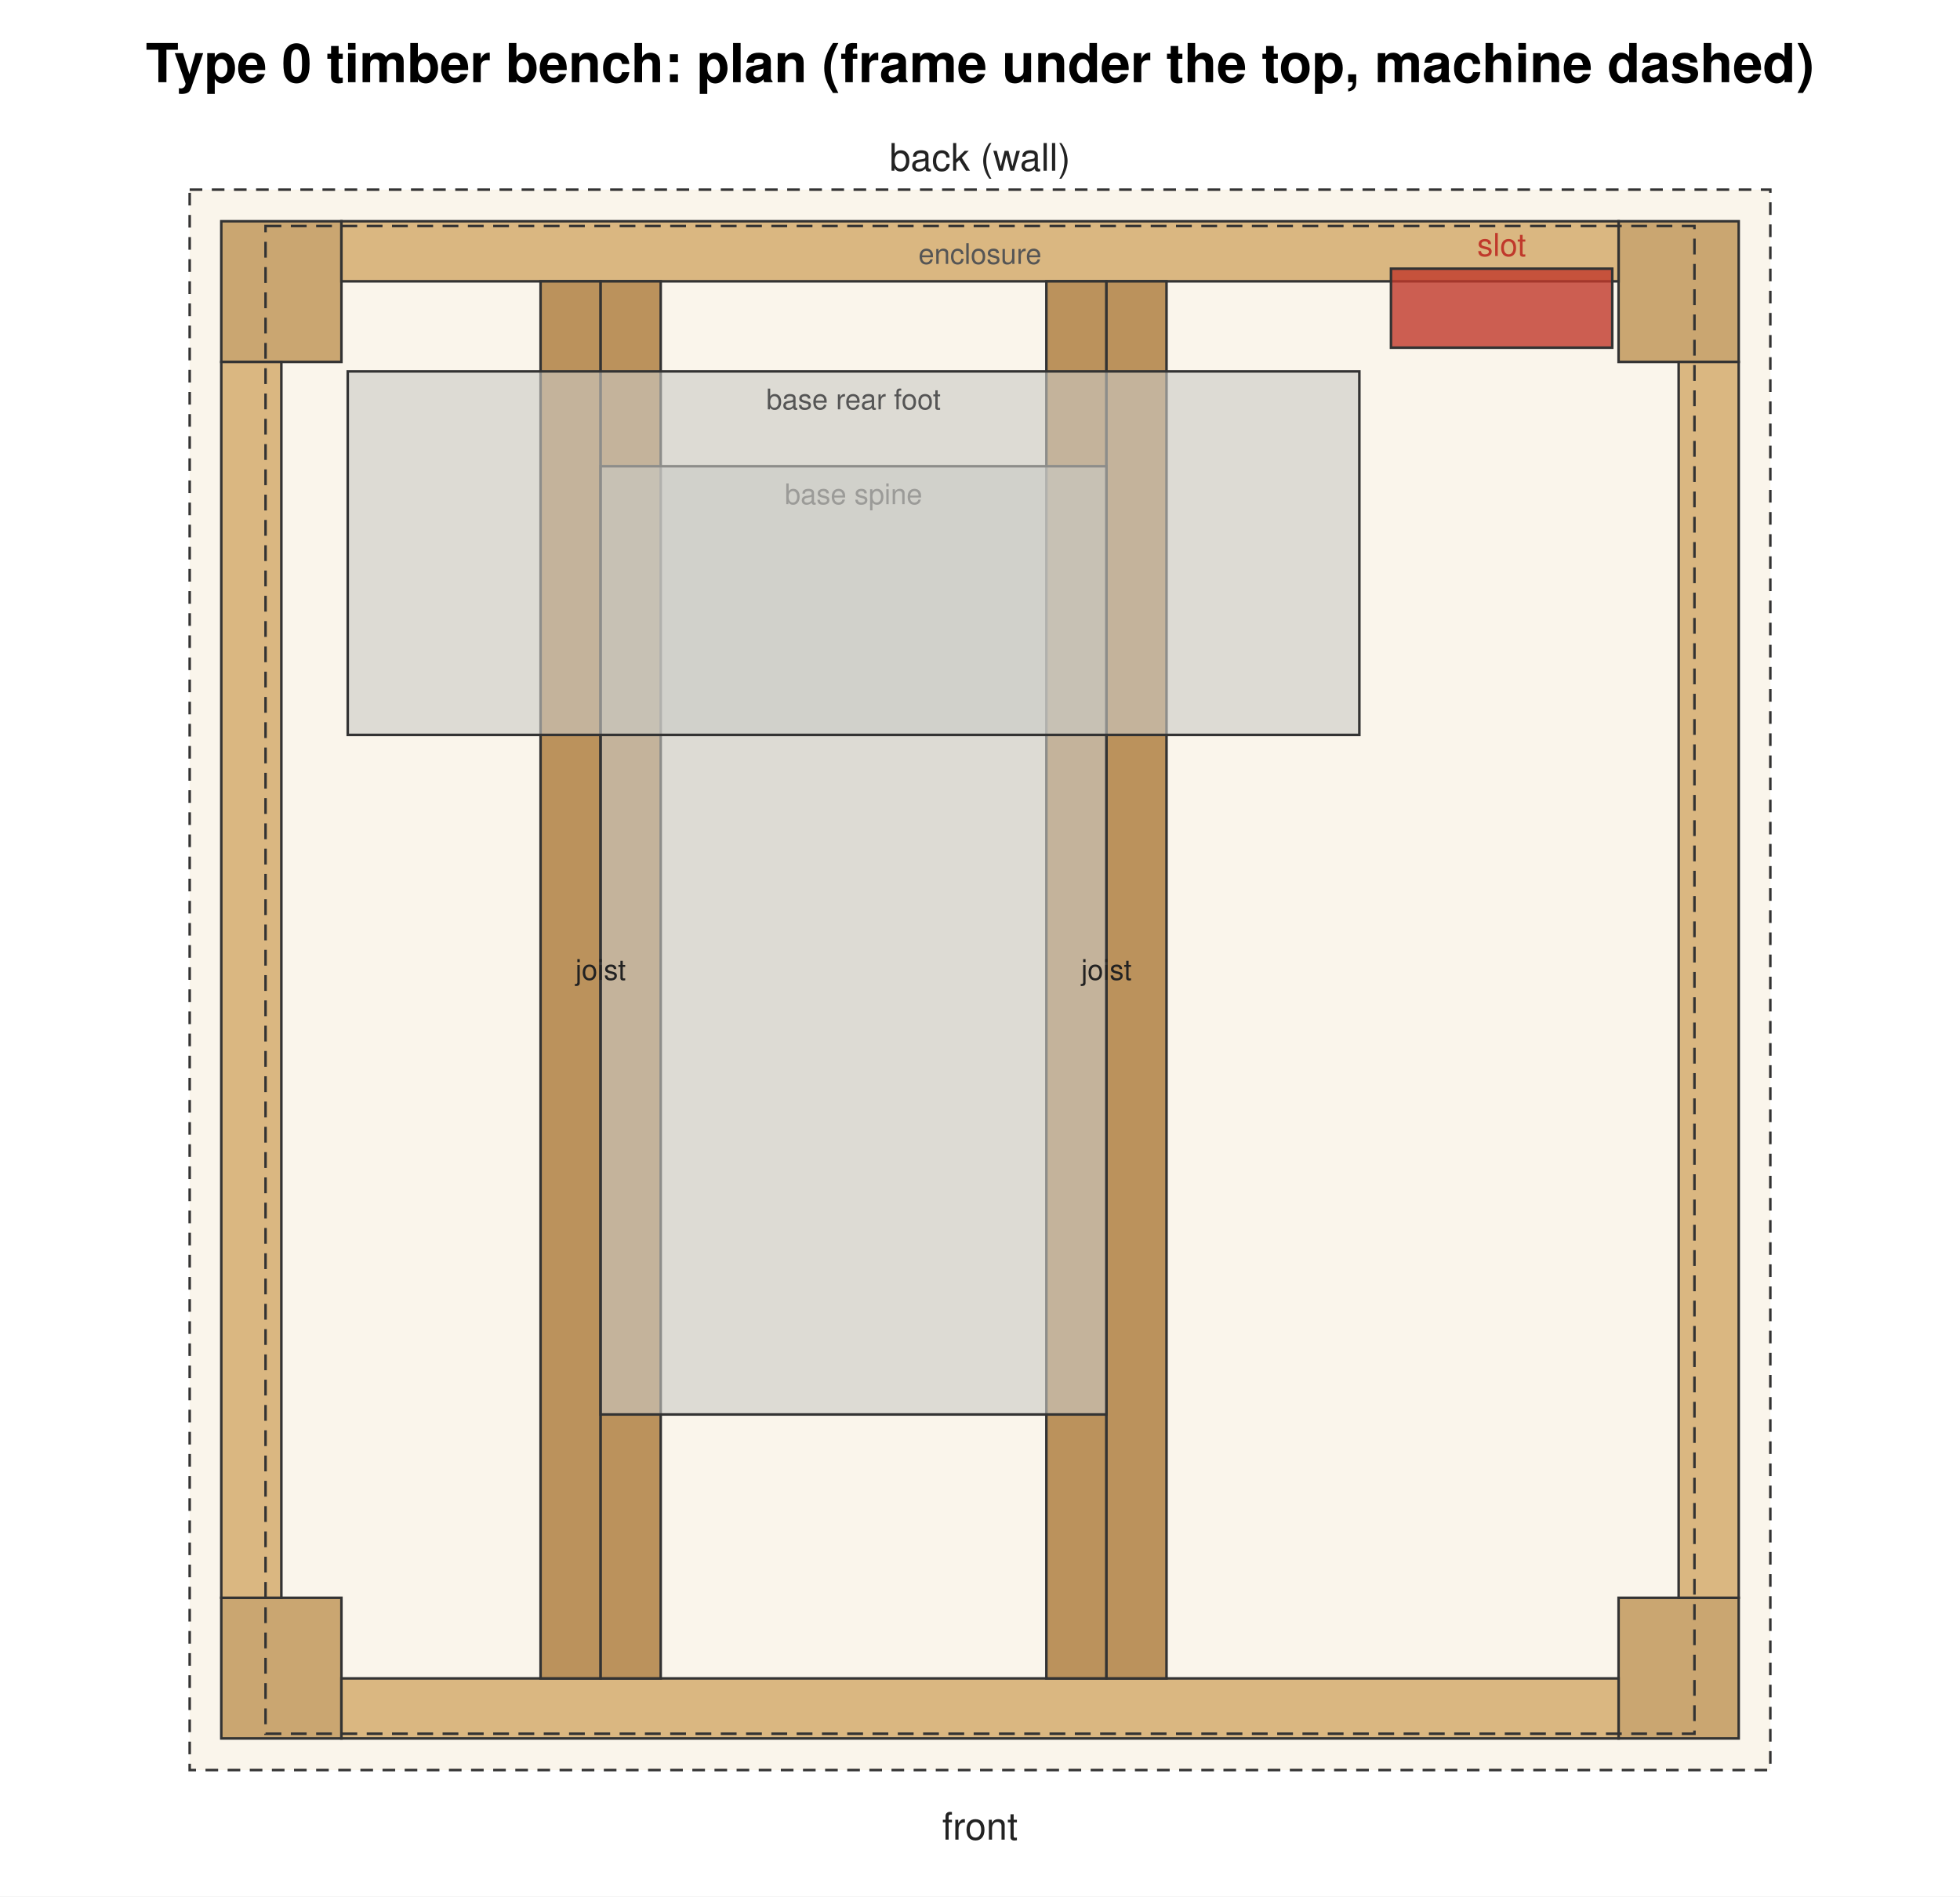
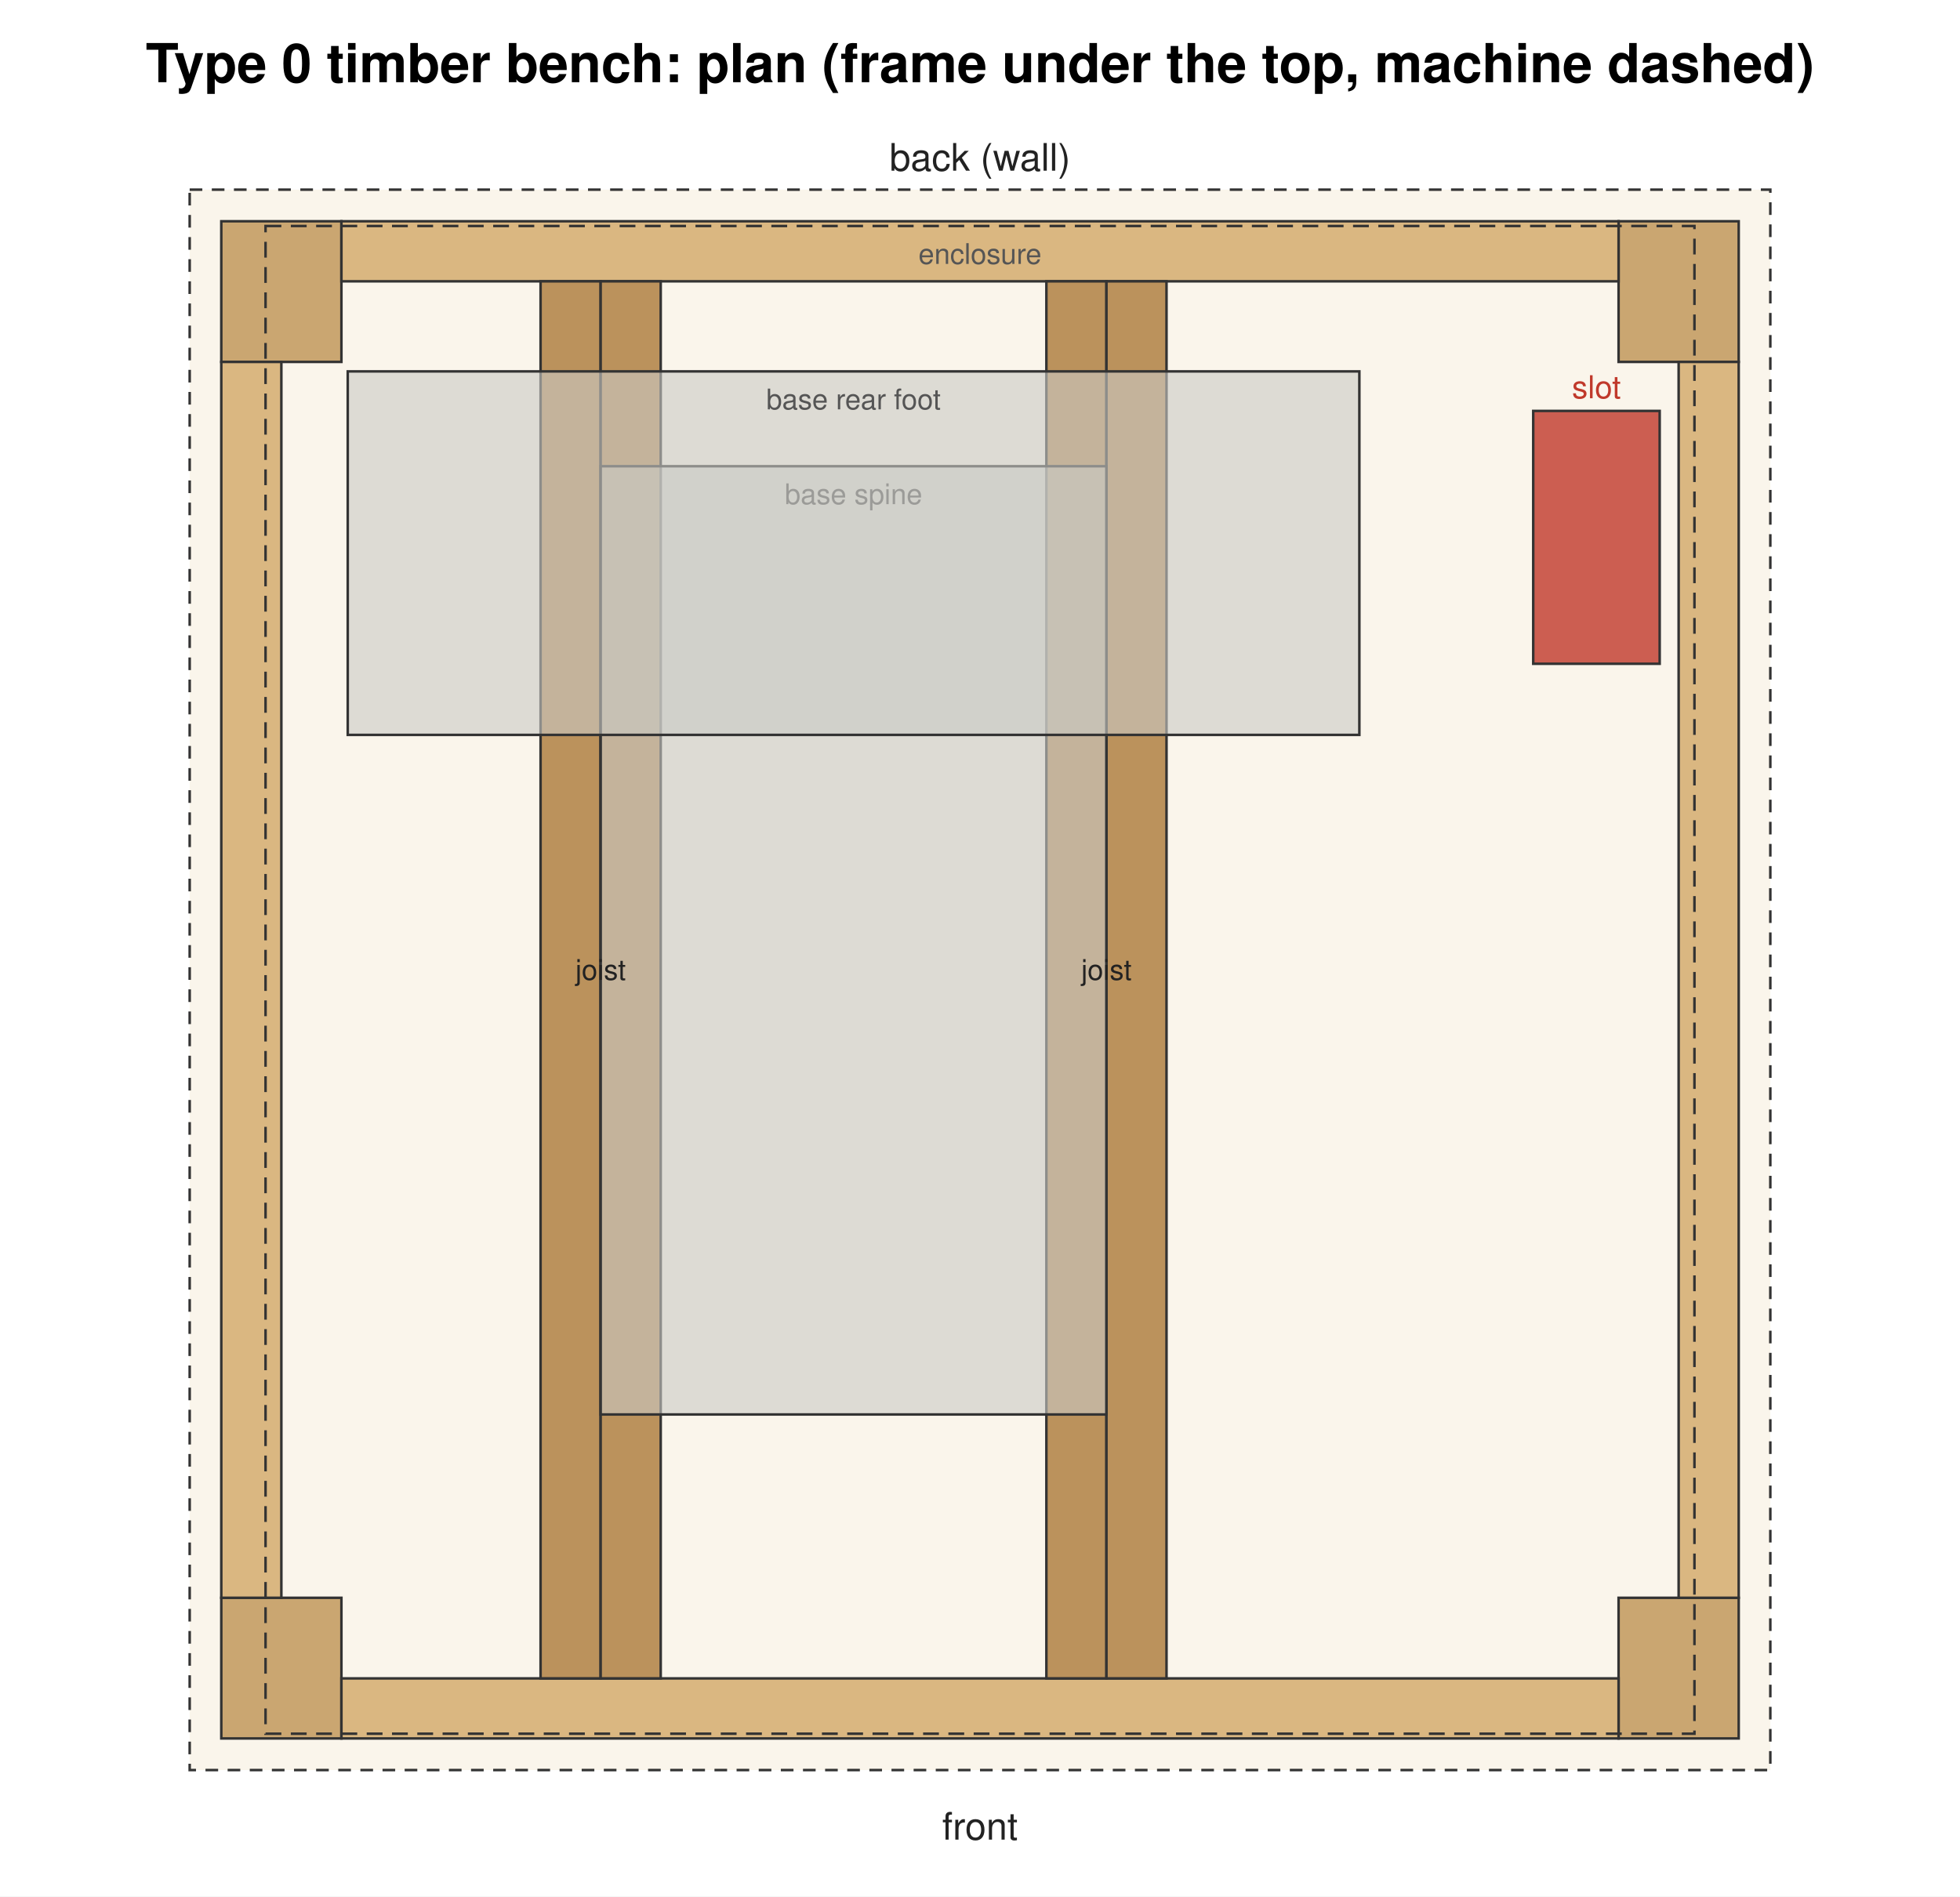
<svg xmlns="http://www.w3.org/2000/svg" viewBox="0 0 620 600" font-family="Helvetica, Arial, sans-serif">
  <rect width="620" height="600" fill="#fff" />
  <text x="310.0" y="26" text-anchor="middle" font-size="17" font-weight="bold">Type 0 timber bench: plan (frame under the top, machine dashed)</text>
  <rect x="60.0" y="60.0" width="500.0" height="500.0" fill="#f6ecd8" fill-opacity="0.5" stroke="#333" stroke-width="0.8" stroke-dasharray="4 3" />
  <rect x="70.0" y="505.5" width="38.0" height="44.5" fill="#c8a26b" fill-opacity="0.95" stroke="#333" stroke-width="0.8" />
  <rect x="70.0" y="70.0" width="38.0" height="44.5" fill="#c8a26b" fill-opacity="0.95" stroke="#333" stroke-width="0.8" />
  <rect x="70.0" y="114.5" width="19.0" height="391.0" fill="#d8b47c" fill-opacity="0.95" stroke="#333" stroke-width="0.8" />
  <rect x="512.0" y="505.5" width="38.0" height="44.5" fill="#c8a26b" fill-opacity="0.95" stroke="#333" stroke-width="0.8" />
  <rect x="512.0" y="70.0" width="38.0" height="44.5" fill="#c8a26b" fill-opacity="0.95" stroke="#333" stroke-width="0.8" />
  <rect x="531.0" y="114.5" width="19.0" height="391.0" fill="#d8b47c" fill-opacity="0.95" stroke="#333" stroke-width="0.8" />
  <rect x="108.0" y="531.0" width="404.0" height="19.0" fill="#d8b47c" fill-opacity="0.95" stroke="#333" stroke-width="0.8" />
  <rect x="108.0" y="70.0" width="404.0" height="19.0" fill="#d8b47c" fill-opacity="0.95" stroke="#333" stroke-width="0.8" />
  <rect x="171.0" y="89.0" width="19.0" height="442.0" fill="#b88d55" fill-opacity="0.95" stroke="#333" stroke-width="0.8" />
  <rect x="190.0" y="89.0" width="19.0" height="442.0" fill="#b88d55" fill-opacity="0.95" stroke="#333" stroke-width="0.8" />
  <rect x="331.0" y="89.0" width="19.0" height="442.0" fill="#b88d55" fill-opacity="0.95" stroke="#333" stroke-width="0.8" />
  <rect x="350.0" y="89.0" width="19.0" height="442.0" fill="#b88d55" fill-opacity="0.95" stroke="#333" stroke-width="0.8" />
  <rect x="190.0" y="147.5" width="160.0" height="300.0" fill="#c9c9c4" fill-opacity="0.6" stroke="#333" stroke-width="0.8" />
  <text x="270.0" y="159.5" text-anchor="middle" font-size="9" fill="#555">base spine</text>
  <rect x="110.0" y="117.5" width="320.0" height="115.0" fill="#c9c9c4" fill-opacity="0.6" stroke="#333" stroke-width="0.8" />
  <text x="270.0" y="129.5" text-anchor="middle" font-size="9" fill="#555">base rear foot</text>
  <rect x="84.0" y="71.5" width="452.0" height="477.0" fill="none" fill-opacity="1.0" stroke="#333" stroke-width="0.8" stroke-dasharray="5 3" />
  <text x="310.0" y="83.5" text-anchor="middle" font-size="9" fill="#555">enclosure</text>
-   <rect x="440.0" y="85.0" width="70.0" height="25.0" fill="#c0392b" fill-opacity="0.8" stroke="#333" stroke-width="0.8" />
-   <text x="475.0" y="81.0" text-anchor="middle" font-size="10" fill="#c0392b">slot</text>
+   <rect x="485.0" y="130.0" width="40.0" height="80.0" fill="#c0392b" fill-opacity="0.8" stroke="#333" stroke-width="0.8" />
+   <text x="505.0" y="126.0" text-anchor="middle" font-size="10" fill="#c0392b">slot</text>
  <text x="310.0" y="582.0" text-anchor="middle" font-size="12" fill="#222">front</text>
  <text x="310.0" y="54.0" text-anchor="middle" font-size="12" fill="#222">back (wall)</text>
  <text x="190.0" y="310.0" text-anchor="middle" font-size="9" fill="#222">joist</text>
  <text x="350.0" y="310.0" text-anchor="middle" font-size="9" fill="#222">joist</text>
</svg>
